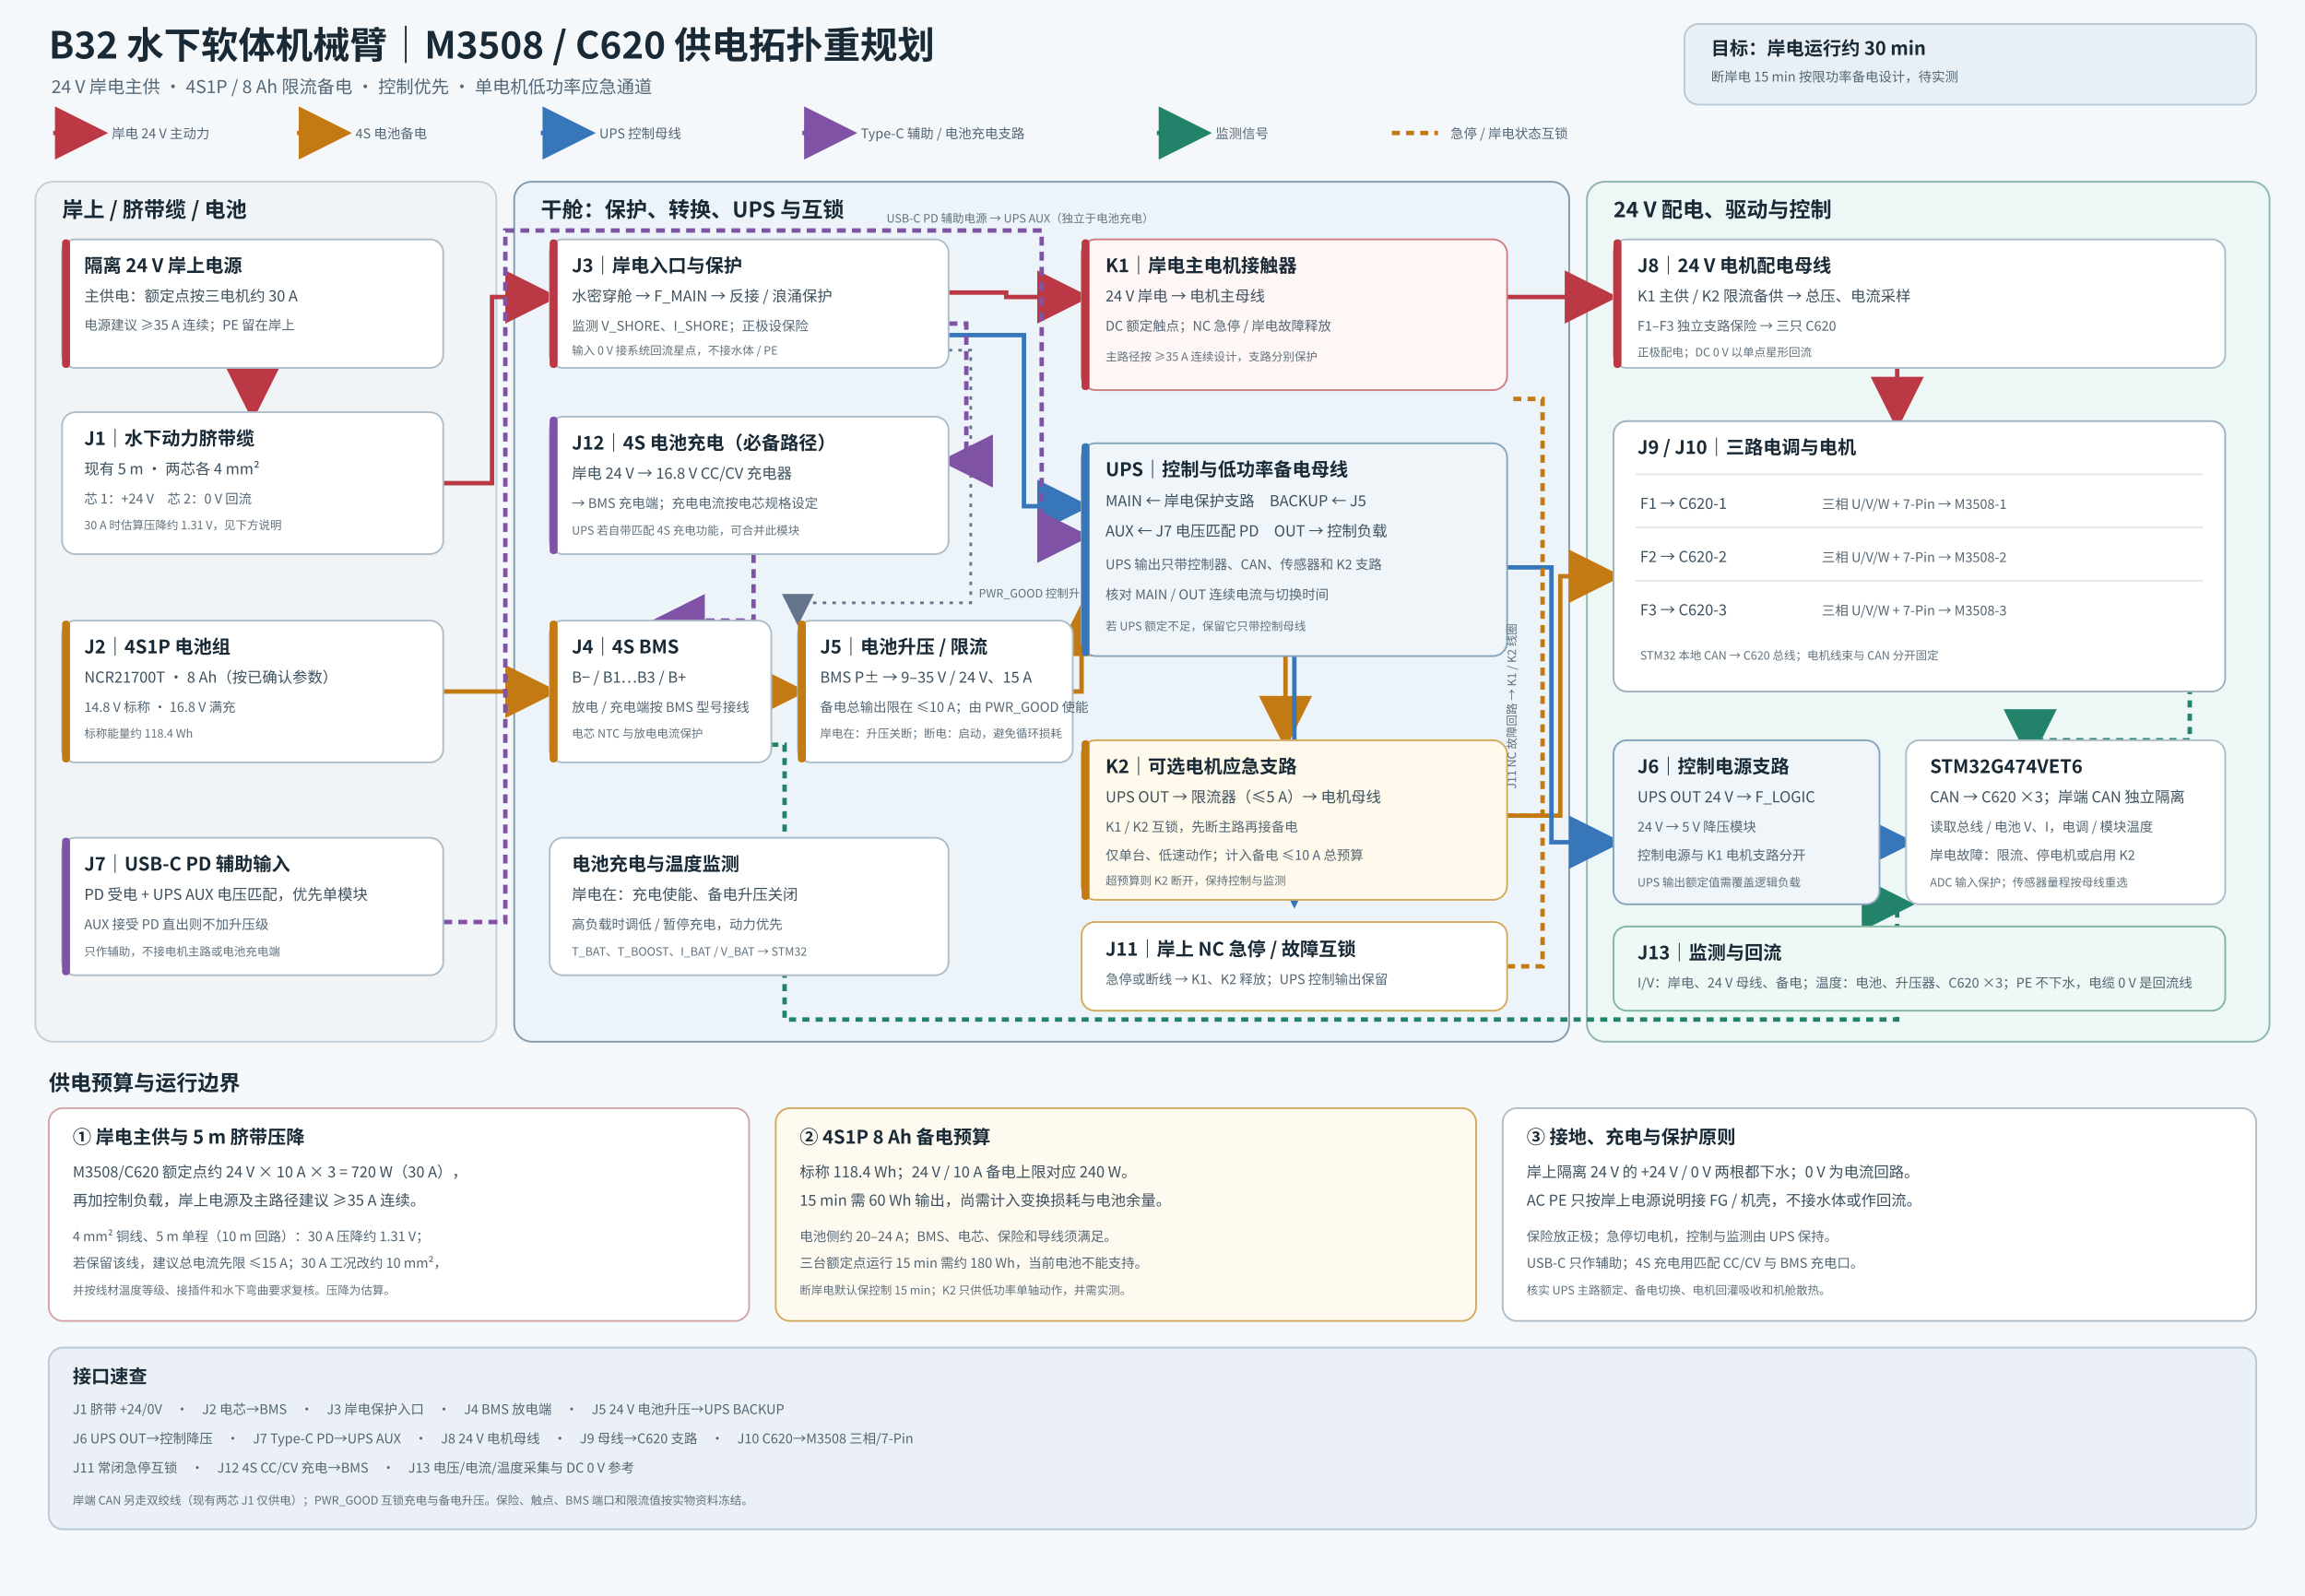
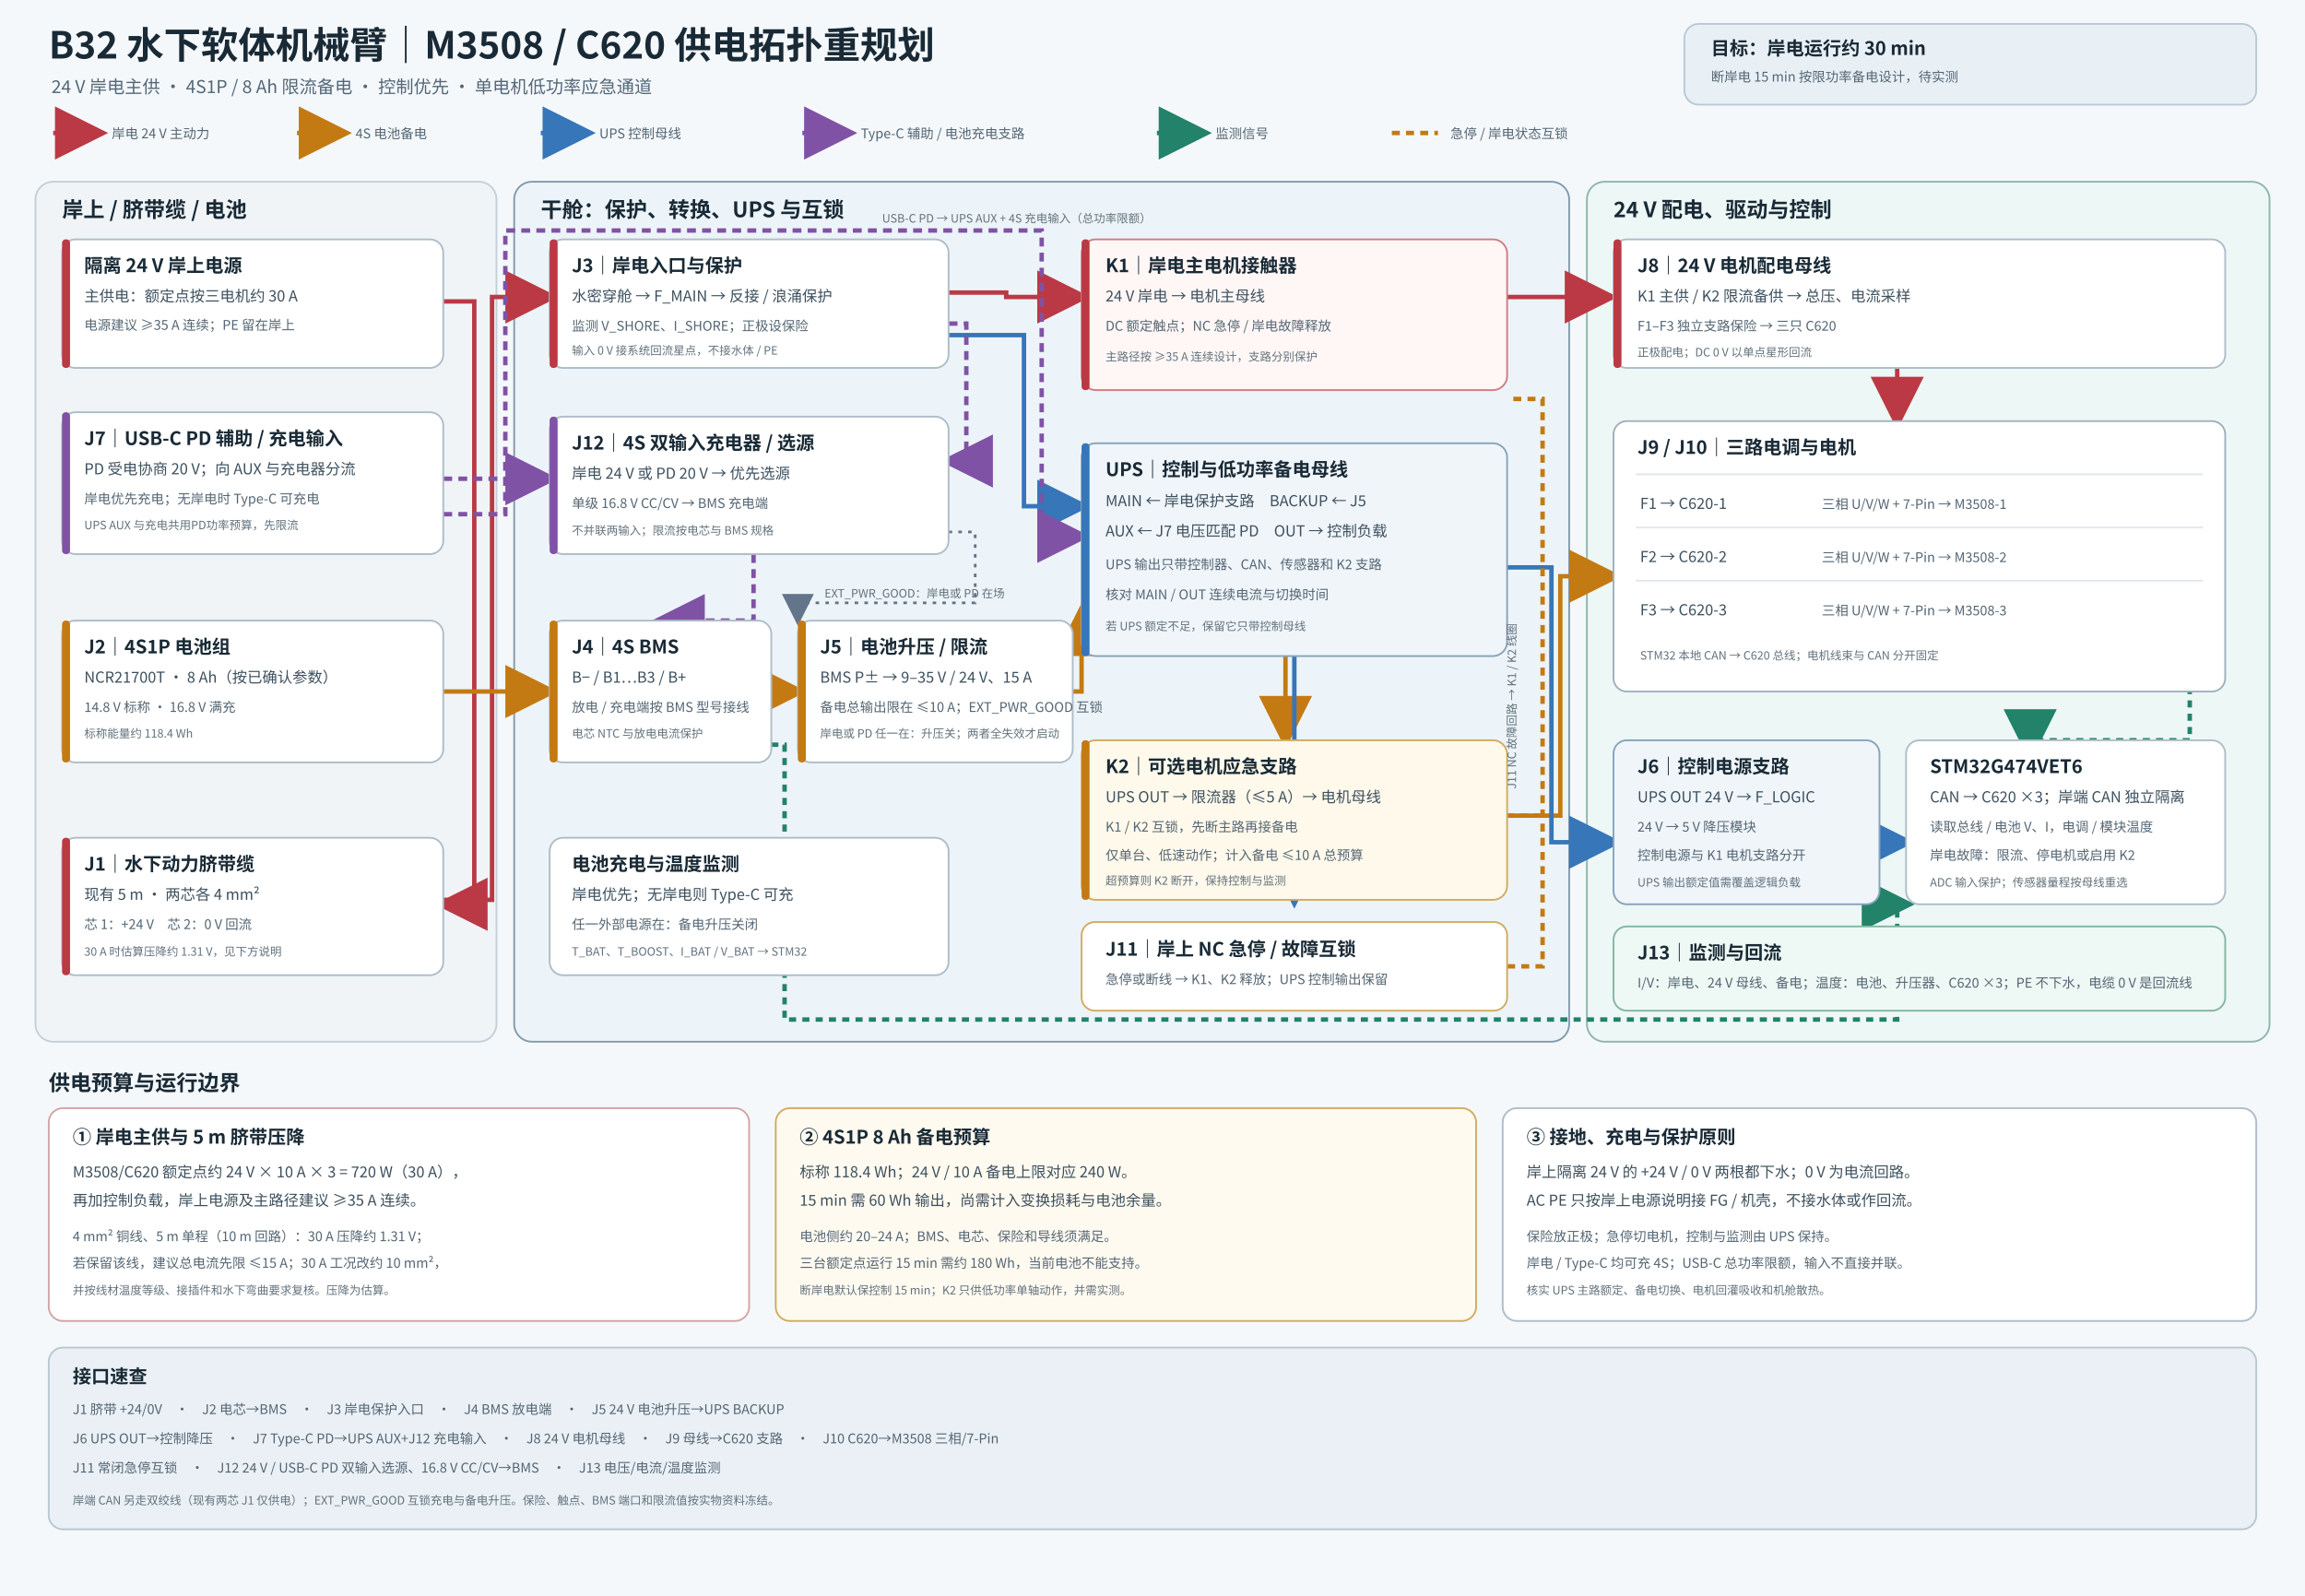
<svg xmlns="http://www.w3.org/2000/svg" width="2600" height="1800" viewBox="0 0 2600 1800" role="img" aria-labelledby="title desc">
  <defs>
    <marker id="arr-red" markerWidth="12" markerHeight="12" refX="10" refY="6" orient="auto">
      <path d="M0 0L12 6L0 12Z" fill="#bb3944" />
    </marker>
    <marker id="arr-amber" markerWidth="12" markerHeight="12" refX="10" refY="6" orient="auto">
      <path d="M0 0L12 6L0 12Z" fill="#c47a12" />
    </marker>
    <marker id="arr-blue" markerWidth="12" markerHeight="12" refX="10" refY="6" orient="auto">
      <path d="M0 0L12 6L0 12Z" fill="#3676b9" />
    </marker>
    <marker id="arr-purple" markerWidth="12" markerHeight="12" refX="10" refY="6" orient="auto">
      <path d="M0 0L12 6L0 12Z" fill="#8052a5" />
    </marker>
    <marker id="arr-green" markerWidth="12" markerHeight="12" refX="10" refY="6" orient="auto">
      <path d="M0 0L12 6L0 12Z" fill="#22826a" />
    </marker>
    <marker id="arr-gray" markerWidth="12" markerHeight="12" refX="10" refY="6" orient="auto">
      <path d="M0 0L12 6L0 12Z" fill="#64748b" />
    </marker>
    <style>
    text{font-family:"Microsoft YaHei","Noto Sans CJK SC",Arial,sans-serif;fill:#192a36}
    .title{font-size:42px;font-weight:700}.sub{font-size:20px;fill:#536777}.zone{font-size:24px;font-weight:700}
    .ct{font-size:21px;font-weight:700}.body{font-size:17px;fill:#3d505e}.small{font-size:15px;fill:#536573}.tiny{font-size:13px;fill:#61717c}
    .panel{stroke-width:2}.card{fill:#fff;stroke:#aebdc8;stroke-width:2}.wire{fill:none;stroke-width:5}
    .shore{stroke:#bb3944;marker-end:url(#arr-red)}.backup{stroke:#c47a12;marker-end:url(#arr-amber)}
    .logic{stroke:#3676b9;marker-end:url(#arr-blue)}.aux{stroke:#8052a5;stroke-dasharray:10 7;marker-end:url(#arr-purple)}
    .sensor{stroke:#22826a;stroke-dasharray:8 7;marker-end:url(#arr-green)}.safety{stroke:#c47a12;stroke-dasharray:9 7}
    .enable{stroke:#64748b;stroke-width:3;stroke-dasharray:4 7;marker-end:url(#arr-gray)}
    .j{font-size:13px;font-weight:700;fill:#263c4c;paint-order:stroke;stroke:#f7fafc;stroke-width:5px;stroke-linejoin:round}
    .label{font-size:14px;font-weight:700;paint-order:stroke;stroke:#f7fafc;stroke-width:5px;stroke-linejoin:round}
  </style>
  </defs>
  <rect width="2600" height="1800" fill="#f5f8fb" />
  <text x="55" y="66" class="title">B32 水下软体机械臂｜M3508 / C620 供电拓扑重规划</text>
  <text x="58" y="105" class="sub">24 V 岸电主供 · 4S1P / 8 Ah 限流备电 · 控制优先 · 单电机低功率应急通道</text>
  <rect x="1900" y="27" width="645" height="91" rx="16" fill="#e9f0f5" stroke="#b9c9d4" stroke-width="2" />
  <text x="1930" y="62" class="ct">目标：岸电运行约 30 min</text>
  <text x="1930" y="92" class="small">断岸电 15 min 按限功率备电设计，待实测</text>
  <line x1="60" y1="150" x2="112" y2="150" class="wire shore" />
  <text x="126" y="156" class="small">岸电 24 V 主动力</text>
  <line x1="335" y1="150" x2="387" y2="150" class="wire backup" />
  <text x="401" y="156" class="small">4S 电池备电</text>
  <line x1="610" y1="150" x2="662" y2="150" class="wire logic" />
  <text x="676" y="156" class="small">UPS 控制母线</text>
  <line x1="905" y1="150" x2="957" y2="150" class="wire aux" />
  <text x="971" y="156" class="small">Type‑C 辅助 / 电池充电支路</text>
  <line x1="1305" y1="150" x2="1357" y2="150" class="wire sensor" />
  <text x="1371" y="156" class="small">监测信号</text>
  <line x1="1570" y1="150" x2="1622" y2="150" class="wire safety" />
  <text x="1636" y="156" class="small">急停 / 岸电状态互锁</text>
  <rect x="40" y="205" width="520" height="970" rx="20" fill="#f0f4f7" stroke="#c4d0d9" class="panel" />
  <rect x="580" y="205" width="1190" height="970" rx="20" fill="#edf4f9" stroke="#829aac" class="panel" />
  <rect x="1790" y="205" width="770" height="970" rx="20" fill="#edf7f6" stroke="#8fb5ad" class="panel" />
  <text x="70" y="245" class="zone">岸上 / 脐带缆 / 电池</text>
  <text x="610" y="245" class="zone">干舱：保护、转换、UPS 与互锁</text>
  <text x="1820" y="245" class="zone">24 V 配电、驱动与控制</text>
-   <path d="M285 415V465" class="wire shore" />
-   <path d="M500 545H555V335H620" class="wire shore" />
+   <path d="M500 340H535V1020H500" class="wire shore" />
+   <path d="M500 1015H555V335H620" class="wire shore" />
  <path d="M1070 330H1135V335H1220" class="wire shore" />
  <path d="M1070 378H1155V571H1220" class="wire logic" />
-   <path d="M1070 395H1095V680H900V700" class="wire enable" />
-   <text x="1104" y="674" class="tiny">PWR_GOOD 控制升压使能</text>
+   <path d="M1070 600H1100V680H900V700" class="wire enable" />
+   <text x="930" y="674" class="tiny">EXT_PWR_GOOD：岸电或 PD 在场</text>
  <path d="M1700 335H1815" class="wire shore" />
  <path d="M2140 415V475" class="wire shore" />
  <path d="M500 780H620" class="wire backup" />
  <path d="M870 780H900" class="wire backup" />
  <path d="M1210 780H1220V690" class="wire backup" />
  <path d="M1450 740V835" class="wire backup" />
  <path d="M1700 920H1760V650H1820" class="wire backup" />
-   <path d="M500 1040H570V260H1175V605H1220" class="wire aux" />
-   <text x="1000" y="251" class="tiny">USB‑C PD 辅助电源 → UPS AUX（独立于电池充电）</text>
+   <path d="M500 580H570V260H1175V605H1220" class="wire aux" />
+   <path d="M500 540H620" class="wire aux" />
+   <text x="995" y="251" class="tiny">USB‑C PD → UPS AUX + 4S 充电输入（总功率限额）</text>
  <path d="M1700 640H1750V950H1820" class="wire logic" />
  <path d="M2120 950H2150" class="wire logic" />
  <path d="M1460 740V1015" class="wire logic" />
  <path d="M1700 1090H1740V450H1700" class="wire safety" />
  <path d="M1740 920H1700" class="wire safety" />
  <path d="M2470 760V835H2290V850" class="wire sensor" />
  <path d="M870 840H885V1150H2140V1020H2150" class="wire sensor" />
  <path d="M1070 365H1090V520H1070" class="wire aux" />
  <path d="M850 625V700H745" class="wire aux" />
  <rect x="70" y="270" width="430" height="145" rx="15" class="card" />
  <rect x="70" y="270" width="9" height="145" rx="4" fill="#bb3944" />
  <text x="95" y="307" class="ct">隔离 24 V 岸上电源</text>
  <text x="95" y="340" class="body">主供电：额定点按三电机约 30 A</text>
  <text x="95" y="372" class="small">电源建议 ≥35 A 连续；PE 留在岸上</text>
-   <rect x="70" y="465" width="430" height="160" rx="15" class="card" />
-   <text x="95" y="502" class="ct">J1｜水下动力脐带缆</text>
-   <text x="95" y="535" class="body">现有 5 m · 两芯各 4 mm²</text>
-   <text x="95" y="568" class="small">芯 1：+24 V　芯 2：0 V 回流</text>
-   <text x="95" y="597" class="tiny">30 A 时估算压降约 1.31 V，见下方说明</text>
+   <rect x="70" y="945" width="430" height="155" rx="15" class="card" />
+   <rect x="70" y="945" width="9" height="155" rx="4" fill="#bb3944" />
+   <text x="95" y="982" class="ct">J1｜水下动力脐带缆</text>
+   <text x="95" y="1015" class="body">现有 5 m · 两芯各 4 mm²</text>
+   <text x="95" y="1048" class="small">芯 1：+24 V　芯 2：0 V 回流</text>
+   <text x="95" y="1078" class="tiny">30 A 时估算压降约 1.31 V，见下方说明</text>
  <rect x="70" y="700" width="430" height="160" rx="15" class="card" />
  <rect x="70" y="700" width="9" height="160" rx="4" fill="#c47a12" />
  <text x="95" y="737" class="ct">J2｜4S1P 电池组</text>
  <text x="95" y="770" class="body">NCR21700T · 8 Ah（按已确认参数）</text>
  <text x="95" y="803" class="small">14.8 V 标称 · 16.8 V 满充</text>
  <text x="95" y="832" class="tiny">标称能量约 118.4 Wh</text>
-   <rect x="70" y="945" width="430" height="155" rx="15" class="card" />
-   <rect x="70" y="945" width="9" height="155" rx="4" fill="#8052a5" />
-   <text x="95" y="982" class="ct">J7｜USB‑C PD 辅助输入</text>
-   <text x="95" y="1015" class="body">PD 受电 + UPS AUX 电压匹配，优先单模块</text>
-   <text x="95" y="1048" class="small">AUX 接受 PD 直出则不加升压级</text>
-   <text x="95" y="1078" class="tiny">只作辅助，不接电机主路或电池充电端</text>
+   <rect x="70" y="465" width="430" height="160" rx="15" class="card" />
+   <rect x="70" y="465" width="9" height="160" rx="4" fill="#8052a5" />
+   <text x="95" y="502" class="ct">J7｜USB‑C PD 辅助 / 充电输入</text>
+   <text x="95" y="535" class="body">PD 受电协商 20 V；向 AUX 与充电器分流</text>
+   <text x="95" y="568" class="small">岸电优先充电；无岸电时 Type‑C 可充电</text>
+   <text x="95" y="597" class="tiny">UPS AUX 与充电共用PD功率预算，先限流</text>
  <rect x="620" y="270" width="450" height="145" rx="15" class="card" />
  <rect x="620" y="270" width="9" height="145" rx="4" fill="#bb3944" />
  <text x="645" y="307" class="ct">J3｜岸电入口与保护</text>
  <text x="645" y="340" class="body">水密穿舱 → F_MAIN → 反接 / 浪涌保护</text>
  <text x="645" y="373" class="small">监测 V_SHORE、I_SHORE；正极设保险</text>
  <text x="645" y="400" class="tiny">输入 0 V 接系统回流星点，不接水体 / PE</text>
  <rect x="620" y="470" width="450" height="155" rx="15" class="card" />
  <rect x="620" y="470" width="9" height="155" rx="4" fill="#8052a5" />
-   <text x="645" y="507" class="ct">J12｜4S 电池充电（必备路径）</text>
-   <text x="645" y="540" class="body">岸电 24 V → 16.8 V CC/CV 充电器</text>
-   <text x="645" y="573" class="small">→ BMS 充电端；充电电流按电芯规格设定</text>
-   <text x="645" y="603" class="tiny">UPS 若自带匹配 4S 充电功能，可合并此模块</text>
+   <text x="645" y="507" class="ct">J12｜4S 双输入充电器 / 选源</text>
+   <text x="645" y="540" class="body">岸电 24 V 或 PD 20 V → 优先选源</text>
+   <text x="645" y="573" class="small">单级 16.8 V CC/CV → BMS 充电端</text>
+   <text x="645" y="603" class="tiny">不并联两输入；限流按电芯与 BMS 规格</text>
  <rect x="620" y="700" width="250" height="160" rx="15" class="card" />
  <rect x="620" y="700" width="9" height="160" rx="4" fill="#c47a12" />
  <text x="645" y="737" class="ct">J4｜4S BMS</text>
  <text x="645" y="770" class="body">B− / B1…B3 / B+</text>
  <text x="645" y="803" class="small">放电 / 充电端按 BMS 型号接线</text>
  <text x="645" y="832" class="tiny">电芯 NTC 与放电电流保护</text>
  <rect x="900" y="700" width="310" height="160" rx="15" class="card" />
  <rect x="900" y="700" width="9" height="160" rx="4" fill="#c47a12" />
  <text x="925" y="737" class="ct">J5｜电池升压 / 限流</text>
  <text x="925" y="770" class="body">BMS P± → 9–35 V / 24 V、15 A</text>
-   <text x="925" y="803" class="small">备电总输出限在 ≤10 A；由 PWR_GOOD 使能</text>
-   <text x="925" y="832" class="tiny">岸电在：升压关断；断电：启动，避免循环损耗</text>
+   <text x="925" y="803" class="small">备电总输出限在 ≤10 A；EXT_PWR_GOOD 互锁</text>
+   <text x="925" y="832" class="tiny">岸电或 PD 任一在：升压关；两者全失效才启动</text>
  <rect x="620" y="945" width="450" height="155" rx="15" class="card" />
  <text x="645" y="982" class="ct">电池充电与温度监测</text>
-   <text x="645" y="1015" class="body">岸电在：充电使能、备电升压关闭</text>
-   <text x="645" y="1048" class="small">高负载时调低 / 暂停充电，动力优先</text>
+   <text x="645" y="1015" class="body">岸电优先；无岸电则 Type‑C 可充</text>
+   <text x="645" y="1048" class="small">任一外部电源在：备电升压关闭</text>
  <text x="645" y="1078" class="tiny">T_BAT、T_BOOST、I_BAT / V_BAT → STM32</text>
  <rect x="1220" y="270" width="480" height="170" rx="16" fill="#fff7f6" stroke="#cf7d83" stroke-width="2" />
  <rect x="1220" y="270" width="9" height="170" rx="4" fill="#bb3944" />
  <text x="1247" y="307" class="ct">K1｜岸电主电机接触器</text>
  <text x="1247" y="340" class="body">24 V 岸电 → 电机主母线</text>
  <text x="1247" y="373" class="small">DC 额定触点；NC 急停 / 岸电故障释放</text>
  <text x="1247" y="407" class="tiny">主路径按 ≥35 A 连续设计，支路分别保护</text>
  <rect x="1220" y="500" width="480" height="240" rx="16" fill="#f0f5fa" stroke="#86a4ba" stroke-width="2" />
  <rect x="1220" y="500" width="9" height="240" rx="4" fill="#3676b9" />
  <text x="1247" y="537" class="ct">UPS｜控制与低功率备电母线</text>
  <text x="1247" y="571" class="body">MAIN ← 岸电保护支路　BACKUP ← J5</text>
  <text x="1247" y="605" class="body">AUX ← J7 电压匹配 PD　OUT → 控制负载</text>
  <text x="1247" y="642" class="small">UPS 输出只带控制器、CAN、传感器和 K2 支路</text>
  <text x="1247" y="676" class="small">核对 MAIN / OUT 连续电流与切换时间</text>
  <text x="1247" y="711" class="tiny">若 UPS 额定不足，保留它只带控制母线</text>
  <rect x="1220" y="835" width="480" height="180" rx="16" fill="#fff9eb" stroke="#d2ab5d" stroke-width="2" />
  <rect x="1220" y="835" width="9" height="180" rx="4" fill="#c47a12" />
  <text x="1247" y="872" class="ct">K2｜可选电机应急支路</text>
  <text x="1247" y="905" class="body">UPS OUT → 限流器（≤5 A）→ 电机母线</text>
  <text x="1247" y="938" class="small">K1 / K2 互锁，先断主路再接备电</text>
  <text x="1247" y="970" class="small">仅单台、低速动作；计入备电 ≤10 A 总预算</text>
  <text x="1247" y="998" class="tiny">超预算则 K2 断开，保持控制与监测</text>
  <rect x="1220" y="1040" width="480" height="100" rx="15" fill="#fff" stroke="#d2ab5d" stroke-width="2" />
  <text x="1247" y="1078" class="ct">J11｜岸上 NC 急停 / 故障互锁</text>
  <text x="1247" y="1110" class="small">急停或断线 → K1、K2 释放；UPS 控制输出保留</text>
  <rect x="1820" y="270" width="690" height="145" rx="15" class="card" />
  <rect x="1820" y="270" width="9" height="145" rx="4" fill="#bb3944" />
  <text x="1847" y="307" class="ct">J8｜24 V 电机配电母线</text>
  <text x="1847" y="340" class="body">K1 主供 / K2 限流备供 → 总压、电流采样</text>
  <text x="1847" y="373" class="small">F1–F3 独立支路保险 → 三只 C620</text>
  <text x="1847" y="402" class="tiny">正极配电；DC 0 V 以单点星形回流</text>
  <rect x="1820" y="475" width="690" height="305" rx="15" fill="#fff" stroke="#9fb0bd" stroke-width="2" />
  <text x="1847" y="512" class="ct">J9 / J10｜三路电调与电机</text>
  <line x1="1845" y1="535" x2="2485" y2="535" stroke="#e1e7ec" stroke-width="2" />
  <text x="1850" y="574" class="body">F1 → C620‑1</text>
  <text x="2055" y="574" class="small">三相 U/V/W + 7‑Pin → M3508‑1</text>
  <line x1="1845" y1="595" x2="2485" y2="595" stroke="#e1e7ec" stroke-width="2" />
  <text x="1850" y="634" class="body">F2 → C620‑2</text>
  <text x="2055" y="634" class="small">三相 U/V/W + 7‑Pin → M3508‑2</text>
  <line x1="1845" y1="655" x2="2485" y2="655" stroke="#e1e7ec" stroke-width="2" />
  <text x="1850" y="694" class="body">F3 → C620‑3</text>
  <text x="2055" y="694" class="small">三相 U/V/W + 7‑Pin → M3508‑3</text>
  <text x="1850" y="744" class="tiny">STM32 本地 CAN → C620 总线；电机线束与 CAN 分开固定</text>
  <rect x="1820" y="835" width="300" height="185" rx="15" fill="#f0f5fa" stroke="#86a4ba" stroke-width="2" />
  <text x="1847" y="872" class="ct">J6｜控制电源支路</text>
  <text x="1847" y="905" class="body">UPS OUT 24 V → F_LOGIC</text>
  <text x="1847" y="938" class="small">24 V → 5 V 降压模块</text>
  <text x="1847" y="970" class="small">控制电源与 K1 电机支路分开</text>
  <text x="1847" y="1000" class="tiny">UPS 输出额定值需覆盖逻辑负载</text>
  <rect x="2150" y="835" width="360" height="185" rx="15" class="card" />
  <text x="2177" y="872" class="ct">STM32G474VET6</text>
  <text x="2177" y="905" class="body">CAN → C620 ×3；岸端 CAN 独立隔离</text>
  <text x="2177" y="938" class="small">读取总线 / 电池 V、I，电调 / 模块温度</text>
  <text x="2177" y="970" class="small">岸电故障：限流、停电机或启用 K2</text>
  <text x="2177" y="1000" class="tiny">ADC 输入保护；传感器量程按母线重选</text>
  <rect x="1820" y="1045" width="690" height="95" rx="15" fill="#eef8f4" stroke="#83b6a0" stroke-width="2" />
  <text x="1847" y="1082" class="ct">J13｜监测与回流</text>
  <text x="1847" y="1114" class="small">I/V：岸电、24 V 母线、备电；温度：电池、升压器、C620 ×3；PE 不下水，电缆 0 V 是回流线</text>
  <text x="1710" y="890" class="tiny" transform="rotate(-90 1710 890)">J11 NC 故障回路 → K1 / K2 线圈</text>
  <text x="55" y="1230" class="zone">供电预算与运行边界</text>
  <rect x="55" y="1250" width="790" height="240" rx="16" fill="#fff" stroke="#d3a3a7" stroke-width="2" />
  <text x="82" y="1290" class="ct">① 岸电主供与 5 m 脐带压降</text>
  <text x="82" y="1328" class="body">M3508/C620 额定点约 24 V × 10 A × 3 = 720 W（30 A），</text>
  <text x="82" y="1360" class="body">再加控制负载，岸上电源及主路径建议 ≥35 A 连续。</text>
  <text x="82" y="1400" class="small">4 mm² 铜线、5 m 单程（10 m 回路）：30 A 压降约 1.31 V；</text>
  <text x="82" y="1430" class="small">若保留该线，建议总电流先限 ≤15 A；30 A 工况改约 10 mm²，</text>
  <text x="82" y="1460" class="tiny">并按线材温度等级、接插件和水下弯曲要求复核。压降为估算。</text>
  <rect x="875" y="1250" width="790" height="240" rx="16" fill="#fffaf0" stroke="#d2ab5d" stroke-width="2" />
  <text x="902" y="1290" class="ct">② 4S1P 8 Ah 备电预算</text>
  <text x="902" y="1328" class="body">标称 118.4 Wh；24 V / 10 A 备电上限对应 240 W。</text>
  <text x="902" y="1360" class="body">15 min 需 60 Wh 输出，尚需计入变换损耗与电池余量。</text>
  <text x="902" y="1400" class="small">电池侧约 20–24 A；BMS、电芯、保险和导线须满足。</text>
  <text x="902" y="1430" class="small">三台额定点运行 15 min 需约 180 Wh，当前电池不能支持。</text>
  <text x="902" y="1460" class="tiny">断岸电默认保控制 15 min；K2 只供低功率单轴动作，并需实测。</text>
  <rect x="1695" y="1250" width="850" height="240" rx="16" fill="#fff" stroke="#aebdc8" stroke-width="2" />
  <text x="1722" y="1290" class="ct">③ 接地、充电与保护原则</text>
  <text x="1722" y="1328" class="body">岸上隔离 24 V 的 +24 V / 0 V 两根都下水；0 V 为电流回路。</text>
  <text x="1722" y="1360" class="body">AC PE 只按岸上电源说明接 FG / 机壳，不接水体或作回流。</text>
  <text x="1722" y="1400" class="small">保险放正极；急停切电机，控制与监测由 UPS 保持。</text>
-   <text x="1722" y="1430" class="small">USB‑C 只作辅助；4S 充电用匹配 CC/CV 与 BMS 充电口。</text>
+   <text x="1722" y="1430" class="small">岸电 / Type‑C 均可充 4S；USB‑C 总功率限额，输入不直接并联。</text>
  <text x="1722" y="1460" class="tiny">核实 UPS 主路额定、备电切换、电机回灌吸收和机舱散热。</text>
  <rect x="55" y="1520" width="2490" height="205" rx="16" fill="#eaf0f5" stroke="#b8c7d1" stroke-width="2" />
  <text x="82" y="1560" class="ct">接口速查</text>
  <text x="82" y="1595" class="small">J1 脐带 +24/0V　·　J2 电芯→BMS　·　J3 岸电保护入口　·　J4 BMS 放电端　·　J5 24 V 电池升压→UPS BACKUP</text>
-   <text x="82" y="1628" class="small">J6 UPS OUT→控制降压　·　J7 Type‑C PD→UPS AUX　·　J8 24 V 电机母线　·　J9 母线→C620 支路　·　J10 C620→M3508 三相/7‑Pin</text>
-   <text x="82" y="1661" class="small">J11 常闭急停互锁　·　J12 4S CC/CV 充电→BMS　·　J13 电压/电流/温度采集与 DC 0 V 参考</text>
-   <text x="82" y="1697" class="tiny">岸端 CAN 另走双绞线（现有两芯 J1 仅供电）；PWR_GOOD 互锁充电与备电升压。保险、触点、BMS 端口和限流值按实物资料冻结。</text>
+   <text x="82" y="1628" class="small">J6 UPS OUT→控制降压　·　J7 Type‑C PD→UPS AUX+J12 充电输入　·　J8 24 V 电机母线　·　J9 母线→C620 支路　·　J10 C620→M3508 三相/7‑Pin</text>
+   <text x="82" y="1661" class="small">J11 常闭急停互锁　·　J12 24 V / USB‑C PD 双输入选源、16.8 V CC/CV→BMS　·　J13 电压/电流/温度监测</text>
+   <text x="82" y="1697" class="tiny">岸端 CAN 另走双绞线（现有两芯 J1 仅供电）；EXT_PWR_GOOD 互锁充电与备电升压。保险、触点、BMS 端口和限流值按实物资料冻结。</text>
</svg>
